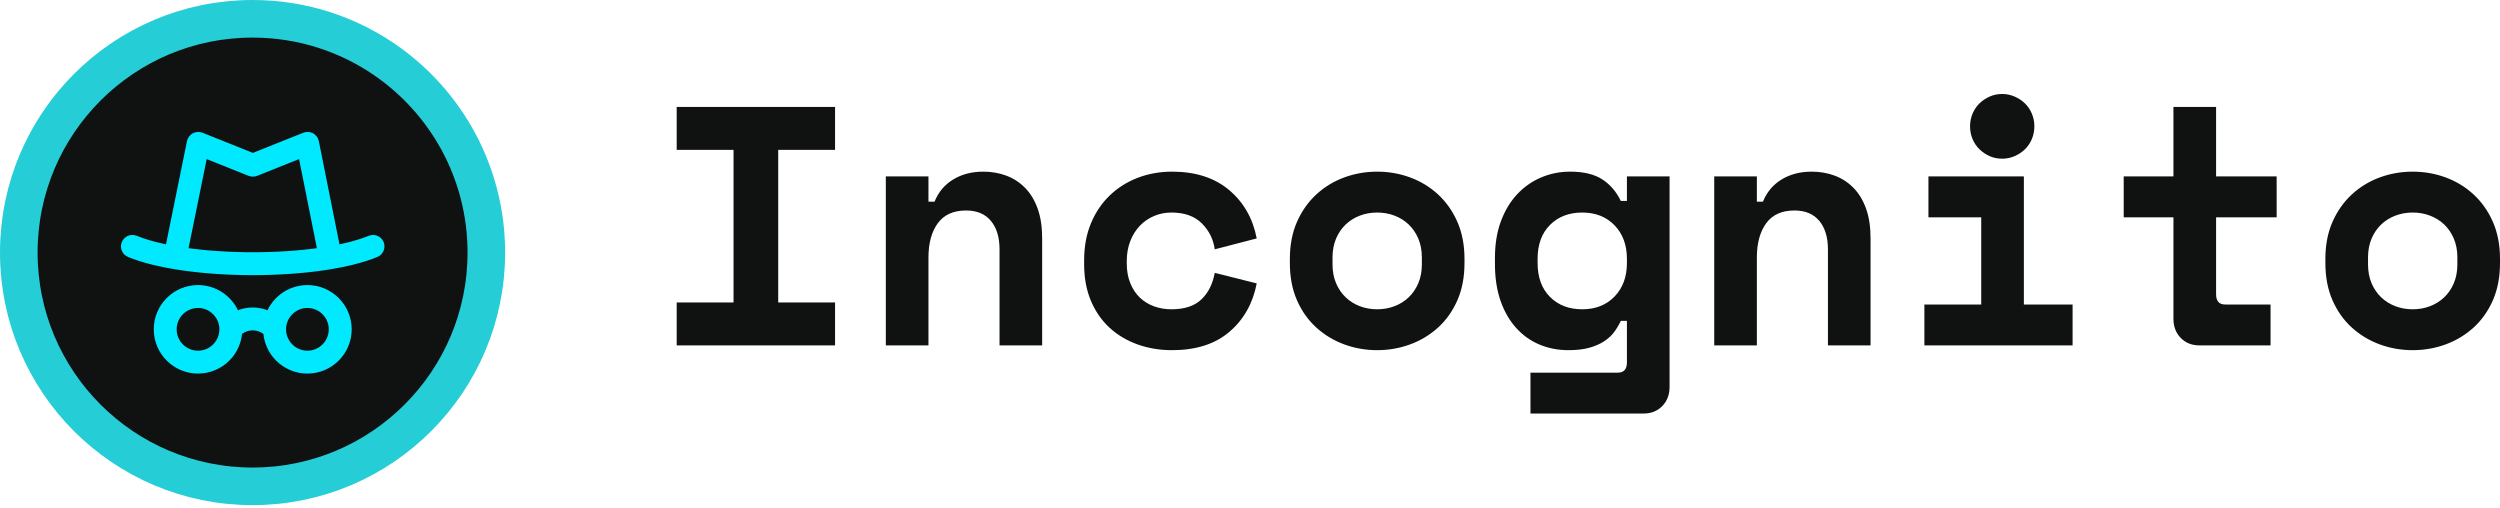
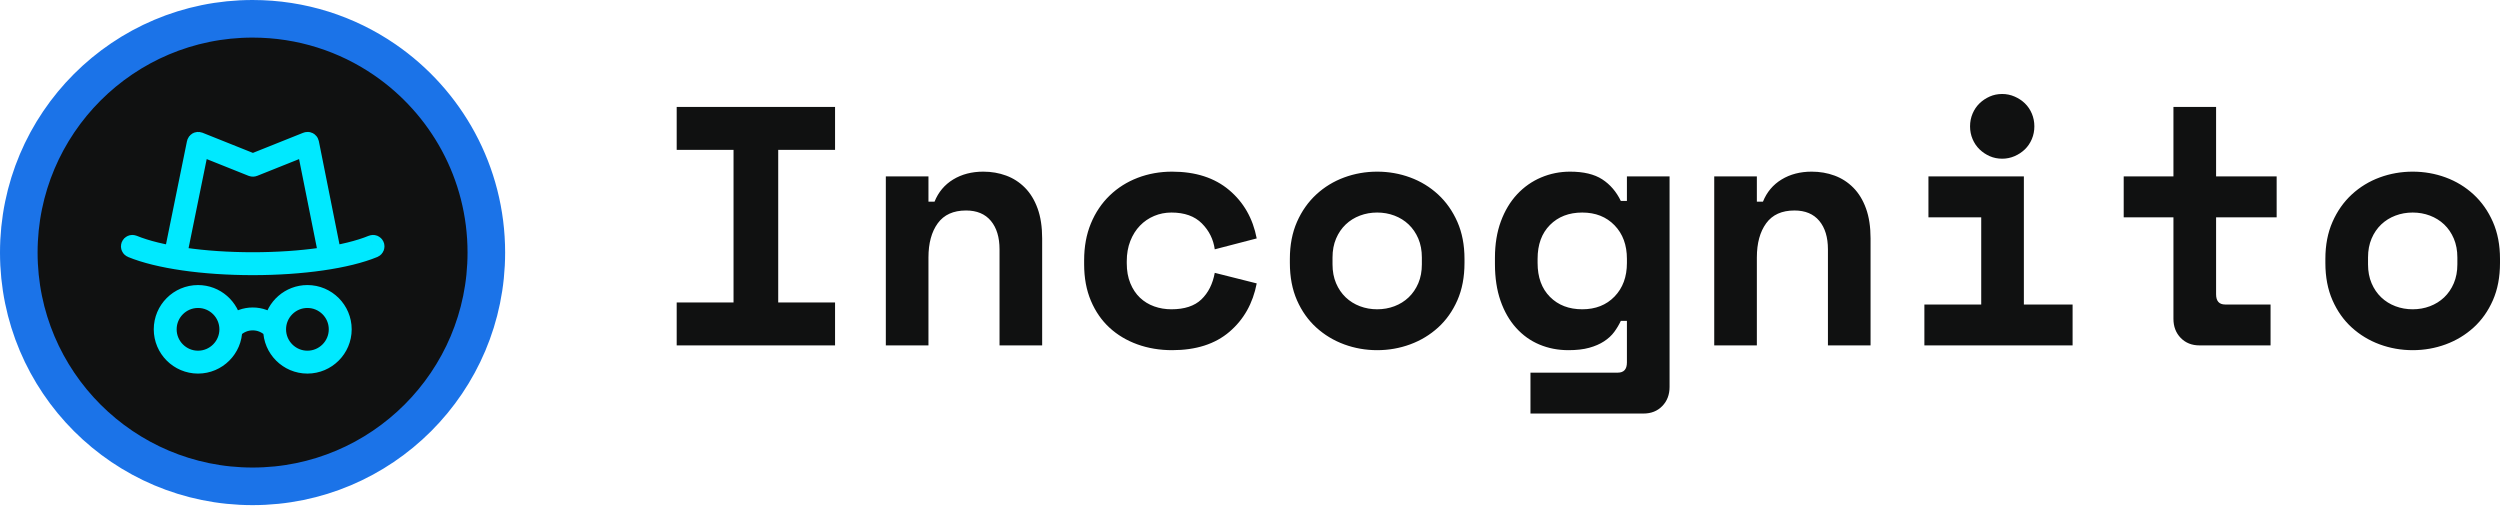
<svg xmlns="http://www.w3.org/2000/svg" width="133px" height="27px" viewBox="0 0 133 27" version="1.1">
  <g id="Page-1" stroke="none" stroke-width="1" fill="none" fill-rule="evenodd">
    <g id="Home-Copy-8" transform="translate(-48, -12)">
      <g id="Group-26" transform="translate(49, 13)">
        <g id="Group-30">
          <path d="M35,4.689 L43.425,4.689 L43.425,6.972 L40.401,6.972 L40.401,15.092 L43.425,15.092 L43.425,17.375 L35,17.375 L35,15.092 L38.024,15.092 L38.024,6.972 L35,6.972 L35,4.689 Z M48.394,17.375 L46.126,17.375 L46.126,8.386 L48.394,8.386 L48.394,9.727 L48.718,9.727 C48.922,9.22 49.252,8.827 49.708,8.549 C50.165,8.271 50.699,8.132 51.311,8.132 C51.743,8.132 52.148,8.202 52.526,8.341 C52.904,8.48 53.237,8.694 53.525,8.984 C53.813,9.274 54.038,9.643 54.2,10.09 C54.362,10.537 54.443,11.068 54.443,11.684 L54.443,17.375 L52.175,17.375 L52.175,12.264 C52.175,11.624 52.022,11.12 51.716,10.751 C51.41,10.383 50.969,10.198 50.393,10.198 C49.72,10.198 49.219,10.425 48.889,10.878 C48.559,11.331 48.394,11.938 48.394,12.699 L48.394,17.375 Z M65.857,14.077 C65.653,15.14 65.17,15.998 64.408,16.65 C63.646,17.303 62.629,17.629 61.356,17.629 C60.696,17.629 60.081,17.526 59.511,17.321 C58.941,17.115 58.446,16.819 58.026,16.433 C57.606,16.046 57.276,15.569 57.036,15.001 C56.796,14.433 56.676,13.787 56.676,13.062 L56.676,12.844 C56.676,12.119 56.796,11.467 57.036,10.887 C57.276,10.307 57.609,9.812 58.035,9.401 C58.461,8.99 58.959,8.676 59.529,8.458 C60.099,8.241 60.708,8.132 61.356,8.132 C62.605,8.132 63.616,8.458 64.39,9.111 C65.164,9.763 65.653,10.621 65.857,11.684 L63.625,12.264 C63.553,11.733 63.325,11.274 62.941,10.887 C62.557,10.5 62.016,10.307 61.32,10.307 C60.996,10.307 60.69,10.367 60.402,10.488 C60.114,10.609 59.862,10.781 59.646,11.005 C59.43,11.228 59.259,11.5 59.133,11.82 C59.007,12.141 58.944,12.5 58.944,12.899 L58.944,13.007 C58.944,13.406 59.007,13.76 59.133,14.068 C59.259,14.376 59.43,14.633 59.646,14.838 C59.862,15.043 60.114,15.197 60.402,15.3 C60.69,15.403 60.996,15.454 61.32,15.454 C62.016,15.454 62.548,15.279 62.914,14.929 C63.28,14.578 63.517,14.107 63.625,13.515 L65.857,14.077 Z M76.911,12.989 C76.911,13.738 76.785,14.4 76.533,14.974 C76.281,15.548 75.939,16.031 75.507,16.424 C75.075,16.816 74.58,17.115 74.021,17.321 C73.463,17.526 72.878,17.629 72.266,17.629 C71.654,17.629 71.069,17.526 70.511,17.321 C69.953,17.115 69.458,16.816 69.026,16.424 C68.594,16.031 68.251,15.548 67.999,14.974 C67.747,14.4 67.621,13.738 67.621,12.989 L67.621,12.772 C67.621,12.035 67.747,11.379 67.999,10.805 C68.251,10.232 68.594,9.745 69.026,9.346 C69.458,8.948 69.953,8.646 70.511,8.44 C71.069,8.235 71.654,8.132 72.266,8.132 C72.878,8.132 73.463,8.235 74.021,8.44 C74.58,8.646 75.075,8.948 75.507,9.346 C75.939,9.745 76.281,10.232 76.533,10.805 C76.785,11.379 76.911,12.035 76.911,12.772 L76.911,12.989 Z M72.266,15.454 C72.59,15.454 72.896,15.4 73.184,15.291 C73.472,15.182 73.724,15.025 73.94,14.82 C74.156,14.614 74.327,14.364 74.454,14.068 C74.58,13.772 74.643,13.436 74.643,13.062 L74.643,12.699 C74.643,12.325 74.58,11.99 74.454,11.693 C74.327,11.397 74.156,11.147 73.94,10.941 C73.724,10.736 73.472,10.579 73.184,10.47 C72.896,10.361 72.59,10.307 72.266,10.307 C71.942,10.307 71.636,10.361 71.348,10.47 C71.06,10.579 70.808,10.736 70.592,10.941 C70.376,11.147 70.205,11.397 70.079,11.693 C69.953,11.99 69.89,12.325 69.89,12.699 L69.89,13.062 C69.89,13.436 69.953,13.772 70.079,14.068 C70.205,14.364 70.376,14.614 70.592,14.82 C70.808,15.025 71.06,15.182 71.348,15.291 C71.636,15.4 71.942,15.454 72.266,15.454 Z M85.552,16.07 L85.228,16.07 C85.132,16.276 85.015,16.472 84.877,16.659 C84.739,16.847 84.559,17.013 84.337,17.158 C84.115,17.303 83.851,17.418 83.545,17.502 C83.239,17.587 82.87,17.629 82.438,17.629 C81.886,17.629 81.373,17.529 80.899,17.33 C80.424,17.131 80.01,16.835 79.656,16.442 C79.302,16.049 79.026,15.569 78.828,15.001 C78.63,14.433 78.531,13.781 78.531,13.044 L78.531,12.717 C78.531,11.993 78.636,11.346 78.846,10.778 C79.056,10.21 79.344,9.73 79.71,9.337 C80.076,8.945 80.503,8.646 80.989,8.44 C81.475,8.235 81.988,8.132 82.528,8.132 C83.248,8.132 83.818,8.268 84.238,8.54 C84.658,8.812 84.988,9.195 85.228,9.691 L85.552,9.691 L85.552,8.386 L87.821,8.386 L87.821,19.586 C87.821,19.997 87.692,20.335 87.434,20.601 C87.176,20.867 86.843,21 86.434,21 L80.421,21 L80.421,18.825 L85.066,18.825 C85.39,18.825 85.552,18.644 85.552,18.281 L85.552,16.07 Z M83.176,15.454 C83.884,15.454 84.457,15.228 84.895,14.775 C85.333,14.321 85.552,13.726 85.552,12.989 L85.552,12.772 C85.552,12.035 85.333,11.44 84.895,10.987 C84.457,10.534 83.884,10.307 83.176,10.307 C82.468,10.307 81.895,10.528 81.457,10.969 C81.019,11.41 80.8,12.011 80.8,12.772 L80.8,12.989 C80.8,13.751 81.019,14.352 81.457,14.793 C81.895,15.234 82.468,15.454 83.176,15.454 Z M92.465,17.375 L90.197,17.375 L90.197,8.386 L92.465,8.386 L92.465,9.727 L92.79,9.727 C92.994,9.22 93.324,8.827 93.78,8.549 C94.236,8.271 94.77,8.132 95.382,8.132 C95.814,8.132 96.219,8.202 96.597,8.341 C96.975,8.48 97.308,8.694 97.596,8.984 C97.884,9.274 98.109,9.643 98.271,10.09 C98.433,10.537 98.514,11.068 98.514,11.684 L98.514,17.375 L96.246,17.375 L96.246,12.264 C96.246,11.624 96.093,11.12 95.787,10.751 C95.481,10.383 95.04,10.198 94.464,10.198 C93.792,10.198 93.291,10.425 92.961,10.878 C92.631,11.331 92.465,11.938 92.465,12.699 L92.465,17.375 Z M101.377,15.2 L104.401,15.2 L104.401,10.561 L101.593,10.561 L101.593,8.386 L106.67,8.386 L106.67,15.2 L109.262,15.2 L109.262,17.375 L101.377,17.375 L101.377,15.2 Z M107.228,5.722 C107.228,5.963 107.183,6.19 107.093,6.401 C107.003,6.613 106.88,6.794 106.724,6.945 C106.568,7.096 106.385,7.217 106.175,7.308 C105.965,7.398 105.746,7.443 105.518,7.443 C105.278,7.443 105.056,7.398 104.852,7.308 C104.647,7.217 104.467,7.096 104.311,6.945 C104.155,6.794 104.032,6.613 103.942,6.401 C103.852,6.19 103.807,5.963 103.807,5.722 C103.807,5.48 103.852,5.254 103.942,5.042 C104.032,4.831 104.155,4.649 104.311,4.498 C104.467,4.347 104.647,4.227 104.852,4.136 C105.056,4.045 105.278,4 105.518,4 C105.746,4 105.965,4.045 106.175,4.136 C106.385,4.227 106.568,4.347 106.724,4.498 C106.88,4.649 107.003,4.831 107.093,5.042 C107.183,5.254 107.228,5.48 107.228,5.722 Z M111.981,8.386 L114.627,8.386 L114.627,4.689 L116.896,4.689 L116.896,8.386 L120.118,8.386 L120.118,10.561 L116.896,10.561 L116.896,14.657 C116.896,15.019 117.058,15.2 117.382,15.2 L119.794,15.2 L119.794,17.375 L116.013,17.375 C115.605,17.375 115.272,17.242 115.014,16.977 C114.756,16.711 114.627,16.372 114.627,15.962 L114.627,10.561 L111.981,10.561 L111.981,8.386 Z M132,12.989 C132,13.738 131.874,14.4 131.622,14.974 C131.37,15.548 131.028,16.031 130.596,16.424 C130.164,16.816 129.669,17.115 129.111,17.321 C128.552,17.526 127.967,17.629 127.355,17.629 C126.743,17.629 126.158,17.526 125.6,17.321 C125.042,17.115 124.547,16.816 124.115,16.424 C123.683,16.031 123.341,15.548 123.089,14.974 C122.836,14.4 122.71,13.738 122.71,12.989 L122.71,12.772 C122.71,12.035 122.836,11.379 123.089,10.805 C123.341,10.232 123.683,9.745 124.115,9.346 C124.547,8.948 125.042,8.646 125.6,8.44 C126.158,8.235 126.743,8.132 127.355,8.132 C127.967,8.132 128.552,8.235 129.111,8.44 C129.669,8.646 130.164,8.948 130.596,9.346 C131.028,9.745 131.37,10.232 131.622,10.805 C131.874,11.379 132,12.035 132,12.772 L132,12.989 Z M127.355,15.454 C127.679,15.454 127.985,15.4 128.273,15.291 C128.561,15.182 128.813,15.025 129.03,14.82 C129.246,14.614 129.417,14.364 129.543,14.068 C129.669,13.772 129.732,13.436 129.732,13.062 L129.732,12.699 C129.732,12.325 129.669,11.99 129.543,11.693 C129.417,11.397 129.246,11.147 129.03,10.941 C128.813,10.736 128.561,10.579 128.273,10.47 C127.985,10.361 127.679,10.307 127.355,10.307 C127.031,10.307 126.725,10.361 126.437,10.47 C126.149,10.579 125.897,10.736 125.681,10.941 C125.465,11.147 125.294,11.397 125.168,11.693 C125.042,11.99 124.979,12.325 124.979,12.699 L124.979,13.062 C124.979,13.436 125.042,13.772 125.168,14.068 C125.294,14.364 125.465,14.614 125.681,14.82 C125.897,15.025 126.149,15.182 126.437,15.291 C126.725,15.4 127.031,15.454 127.355,15.454 Z" id="Incognito" fill="#101111" fill-rule="nonzero" />
          <g id="Privacy">
            <g id="Group-7">
-               <path d="M12.437,24.873 C5.568,24.873 -1.11910481e-13,19.305 -1.11910481e-13,12.437 C-1.11910481e-13,5.568 5.568,-8.8817842e-15 12.437,-8.8817842e-15 C15.044,-8.8817842e-15 17.465,0.803 19.464,2.174 C22.73,4.415 24.873,8.176 24.873,12.437 C24.873,19.305 19.305,24.873 12.437,24.873 Z" id="Fill-725" stroke="#25CDD6" stroke-width="2" fill="#101111" />
+               <path d="M12.437,24.873 C5.568,24.873 -1.11910481e-13,19.305 -1.11910481e-13,12.437 C-1.11910481e-13,5.568 5.568,-8.8817842e-15 12.437,-8.8817842e-15 C15.044,-8.8817842e-15 17.465,0.803 19.464,2.174 C22.73,4.415 24.873,8.176 24.873,12.437 C24.873,19.305 19.305,24.873 12.437,24.873 Z" id="Fill-725" stroke="#1B73E8" stroke-width="2" fill="#101111" />
              <g id="Group-10" transform="translate(5.915832, 6.484737)" stroke="#00E9FF">
                <path d="M12.972,5.723 C11.566,6.305 9.157,6.653 6.529,6.653 C3.904,6.653 1.496,6.305 0.085,5.723 C0.03,5.7 0.003,5.637 0.026,5.581 C0.049,5.525 0.113,5.499 0.169,5.522 C1.554,6.093 3.931,6.434 6.529,6.434 C9.13,6.434 11.507,6.093 12.889,5.522 C12.944,5.499 13.008,5.525 13.031,5.581 C13.054,5.636 13.028,5.7 12.972,5.723 M2.338,5.94 L3.522,0.12 C3.536,0.053 3.606,0.015 3.669,0.04 L6.539,1.188 L9.408,0.04 C9.471,0.015 9.542,0.053 9.556,0.12 L10.72,5.94 C10.732,5.999 10.693,6.057 10.634,6.069 C10.575,6.08 10.518,6.042 10.506,5.983 L9.367,0.292 L6.579,1.407 C6.553,1.417 6.524,1.417 6.498,1.407 L3.71,0.292 L2.552,5.983 C2.54,6.042 2.482,6.08 2.423,6.068 C2.364,6.056 2.326,5.999 2.338,5.94 M9.439,11.672 C8.536,11.672 7.802,10.938 7.802,10.035 C7.802,9.133 8.536,8.399 9.439,8.399 C10.341,8.399 11.075,9.133 11.075,10.035 C11.075,10.938 10.341,11.672 9.439,11.672 M3.619,11.672 C2.716,11.672 1.982,10.938 1.982,10.035 C1.982,9.133 2.716,8.399 3.619,8.399 C4.521,8.399 5.256,9.133 5.256,10.035 C5.256,10.938 4.521,11.672 3.619,11.672 M9.439,8.18 C8.506,8.18 7.733,8.871 7.603,9.768 C6.986,9.242 6.071,9.242 5.455,9.769 C5.325,8.872 4.551,8.18 3.619,8.18 C2.596,8.18 1.764,9.012 1.764,10.035 C1.764,11.058 2.596,11.89 3.619,11.89 C4.641,11.89 5.473,11.059 5.474,10.037 C5.488,10.032 5.502,10.024 5.513,10.012 C5.785,9.741 6.145,9.591 6.529,9.591 C6.913,9.591 7.274,9.741 7.546,10.012 C7.557,10.023 7.57,10.031 7.584,10.037 C7.584,11.059 8.416,11.89 9.439,11.89 C10.461,11.89 11.294,11.058 11.294,10.035 C11.294,9.012 10.461,8.18 9.439,8.18" id="Fill-8" />
              </g>
            </g>
          </g>
        </g>
      </g>
    </g>
  </g>
</svg>
